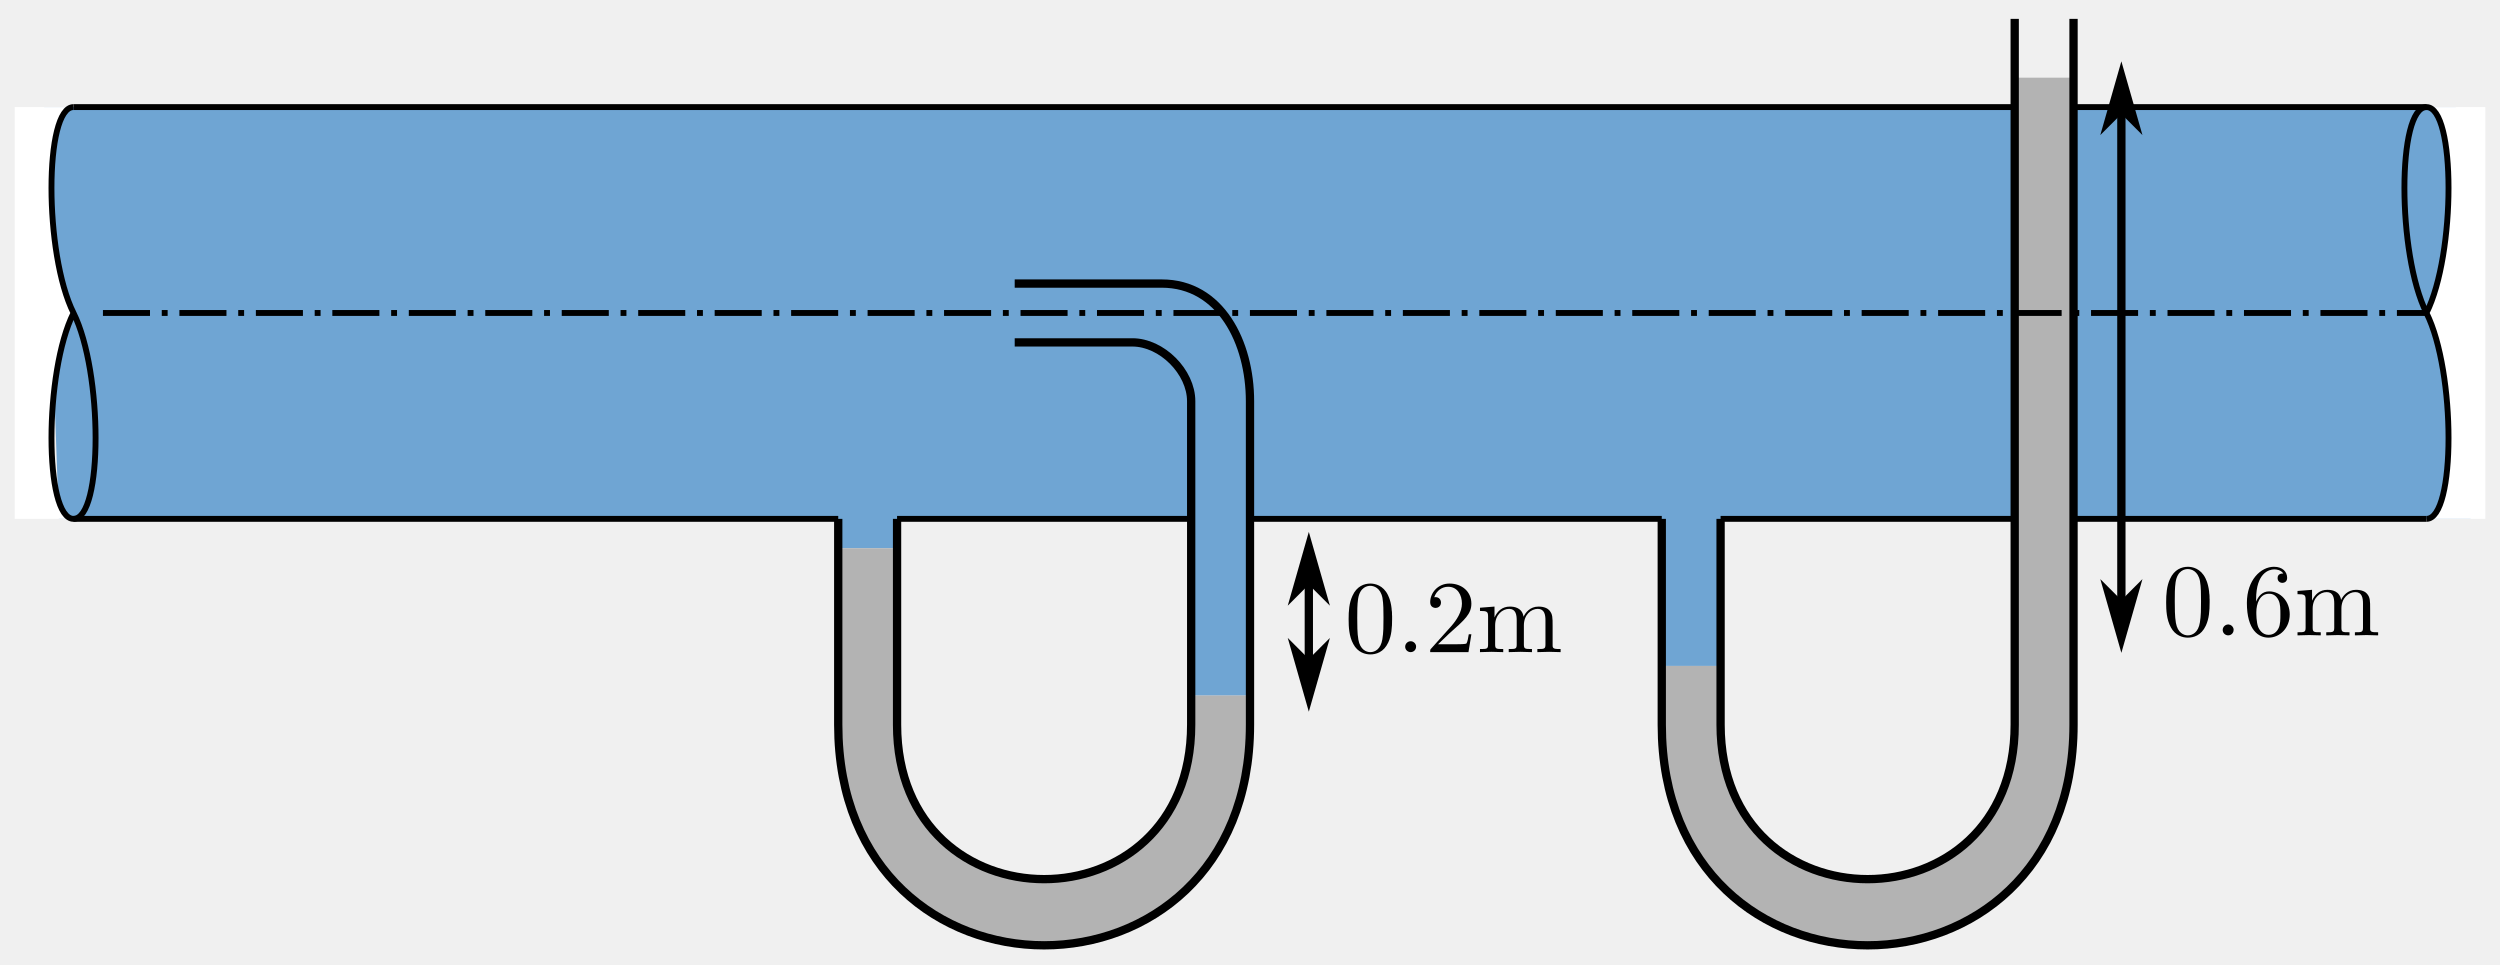
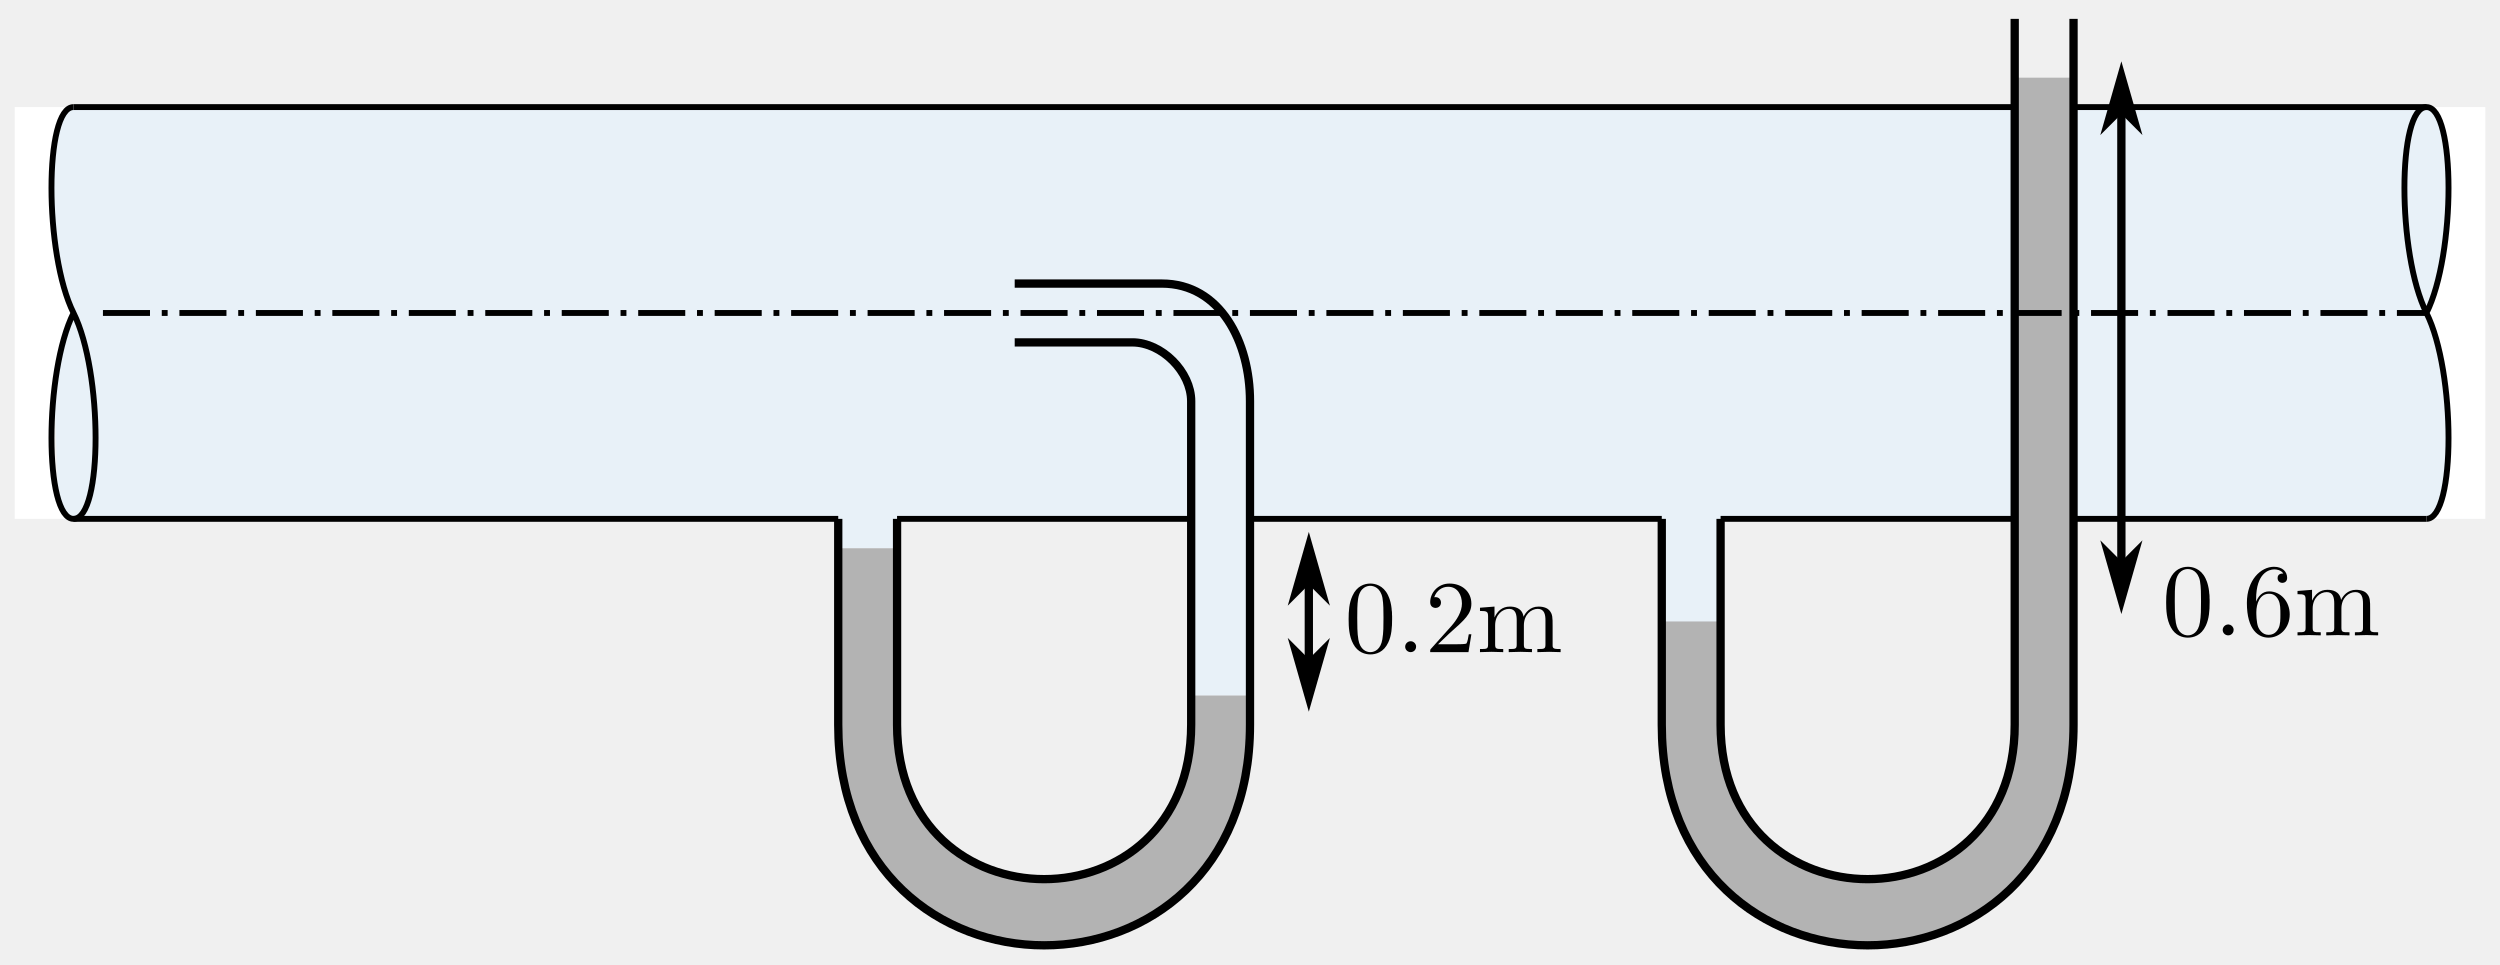
<svg xmlns="http://www.w3.org/2000/svg" xmlns:ns1="http://www.openswatchbook.org/uri/2009/osb" xmlns:ns2="http://www.iki.fi/pav/software/textext/" width="301.181" height="116.157" id="svg3041" version="1.1">
  <defs id="defs3043">
    <linearGradient id="linearGradient3786" ns1:paint="solid">
      <stop style="stop-color:#000000;stop-opacity:1;" offset="0" id="stop3788" />
    </linearGradient>
    <linearGradient id="linearGradient4912" ns1:paint="solid">
      <stop style="stop-color:#00fcff;stop-opacity:1;" offset="0" id="stop4914" />
    </linearGradient>
    <marker style="overflow:visible" id="Arrow1Mstart" refX="0" refY="0" orient="auto">
      <path transform="matrix(0.4,0,0,0.4,4,0)" style="fill-rule:evenodd;stroke:#000000;stroke-width:1pt;marker-start:none" d="M 0,0 5,-5 -12.5,0 5,5 0,0 z" id="path3776" />
    </marker>
    <marker style="overflow:visible" id="Arrow1Mend" refX="0" refY="0" orient="auto">
      <path transform="matrix(-0.4,0,0,-0.4,-4,0)" style="fill-rule:evenodd;stroke:#000000;stroke-width:1pt;marker-start:none" d="M 0,0 5,-5 -12.5,0 5,5 0,0 z" id="path3779" />
    </marker>
  </defs>
  <g id="layer1" transform="translate(-26.5748,-933.1613)">
-     <path style="fill:#6fa5d3;fill-opacity:1;fill-rule:nonzero;stroke:none" d="m 31.89,946.063 290.551,0 1.772,49.606 -90.354,0 0,17.717 -7.087,0 0,-17.717 -92.126,0 0,3.543 -7.087,0 0,-3.543 -93.898,0 z" id="rect3003" />
+     <path style="fill:#e8f1f8;fill-opacity:1;fill-rule:nonzero;stroke:none" d="m 31.89,946.063 290.551,0 1.772,49.606 -90.354,0 0,17.717 -7.087,0 0,-17.717 -92.126,0 0,3.543 -7.087,0 0,-3.543 -93.898,0 z" id="rect3003" />
    <path id="path3791" d="m 35.433,970.866 c -3.543,7.087 -3.543,24.803 0,24.803 m 0,-24.803 c -3.543,-7.087 -3.543,-24.803 0,-24.803 l -7.087,0 0,49.606 7.087,0" style="fill:#ffffff;fill-rule:evenodd;stroke:none" />
    <path style="fill:none;stroke:#000000;stroke-width:0.709;stroke-linecap:butt;stroke-linejoin:miter;stroke-miterlimit:4;stroke-opacity:1;stroke-dasharray:none" d="m 35.433,995.669 92.126,0 m 7.087,0 92.126,0" id="path2989" />
    <path style="fill:none;stroke:#000000;stroke-width:0.709;stroke-linecap:butt;stroke-linejoin:miter;stroke-miterlimit:4;stroke-opacity:1;stroke-dasharray:none" d="m 233.858,995.669 85.039,0" id="path2991" />
    <path style="fill:none;stroke:#000000;stroke-width:0.709;stroke-linecap:butt;stroke-linejoin:miter;stroke-miterlimit:4;stroke-opacity:1;stroke-dasharray:none" d="m 35.433,946.063 283.465,0" id="path2993" />
-     <path style="fill:#b3b3b3;stroke:none" d="m 276.378,942.52 0,77.953 c 0,35.433 -49.606,35.433 -49.606,0 l 0,-7.087 7.087,10e-5 0,7.087 c 0,24.803 35.433,24.803 35.433,0 l 0,-77.953 z" id="path3773" />
+     <path style="fill:#b3b3b3;stroke:none" d="m 276.378,942.52 0,77.953 c 0,35.433 -49.606,35.433 -49.606,0 l 0,-12.444 7.087,10e-5 0,12.444 c 0,24.803 35.433,24.803 35.433,0 l 0,-77.953 z" id="path3773" />
    <path style="fill:none;stroke:#000000;stroke-width:1px;stroke-linecap:butt;stroke-linejoin:miter;stroke-opacity:1" d="m 233.858,995.669 0,24.803 c 0,24.803 35.433,24.803 35.433,0 l 0,-85.039 m 7.087,0 0,85.039 c 0,35.433 -49.606,35.433 -49.606,0 l 0,-24.803" id="path3769" />
    <path style="fill:none;stroke:#000000;stroke-width:0.709;stroke-linecap:butt;stroke-linejoin:miter;stroke-miterlimit:4;stroke-opacity:1;stroke-dasharray:5.669, 1.417, 0.709, 1.417;stroke-dashoffset:0" d="m 38.976,970.866 279.921,0" id="path2995" />
    <path style="fill:none;stroke:#000000;stroke-width:0.709;stroke-linecap:butt;stroke-linejoin:miter;stroke-miterlimit:4;stroke-opacity:1;stroke-dasharray:none" d="m 35.433,946.063 c -3.543,0 -3.543,17.717 0,24.803 3.543,7.087 3.543,24.803 0,24.803 -3.543,0 -3.543,-17.717 0,-24.803" id="path3765" />
    <path style="fill:#ffffff;fill-rule:evenodd;stroke:none" d="m 318.898,970.866 c 3.543,7.087 3.543,24.803 0,24.803 m 0,-24.803 c 3.543,-7.087 3.543,-24.803 0,-24.803 l 7.087,0 0,49.606 -7.087,0" id="path3792" />
    <path id="path3767" d="m 318.898,995.669 c 3.543,0 3.543,-17.717 0,-24.803 -3.543,-7.087 -3.543,-24.803 0,-24.803 3.543,0 3.543,17.717 0,24.803" style="fill:none;stroke:#000000;stroke-width:0.709;stroke-linecap:butt;stroke-linejoin:miter;stroke-miterlimit:4;stroke-opacity:1;stroke-dasharray:none" />
-     <path style="fill:none;stroke:#000000;stroke-width:1px;stroke-linecap:butt;stroke-linejoin:miter;stroke-opacity:1;marker-start:url(#Arrow1Mstart);marker-end:url(#Arrow1Mend)" d="m 282.142,1009.842 0,-67.323" id="path3901" />
+     <path style="fill:none;stroke:#000000;stroke-width:1px;stroke-linecap:butt;stroke-linejoin:miter;stroke-opacity:1;marker-start:url(#Arrow1Mstart);marker-end:url(#Arrow1Mend)" d="m 282.142,1005.17 0,-62.651" id="path3901" />
    <path id="path3019" d="m 177.165,1016.929 0,3.543 c 0,35.433 -49.606,35.433 -49.606,0 l 0,-21.26 7.087,1e-4 0,21.26 c 0,24.803 35.433,24.803 35.433,0 l 0,-3.543 z" style="fill:#b3b3b3;stroke:none" />
-     <rect style="fill:#6fa5d3;fill-opacity:1;fill-rule:evenodd;stroke:none" id="rect3021" width="7.087" height="28.346" x="170.079" y="988.583" />
+     <rect style="fill:#e8f1f8;fill-opacity:1;fill-rule:evenodd;stroke:none" id="rect3021" width="7.087" height="28.346" x="170.079" y="988.583" />
    <path id="path3015" d="m 134.646,995.669 0,24.803 c 0,24.803 35.433,24.803 35.433,0 l 0,-38.976 c 0,-3.543 -3.543,-7.087 -7.087,-7.087 l -14.173,0 m -21.26,21.26 0,24.803 c 0,35.433 49.606,35.433 49.606,0 l -1e-5,-38.976 c 0,-7.087 -3.543,-14.173 -10.63,-14.173 l -17.717,0" style="fill:none;stroke:#000000;stroke-width:1px;stroke-linecap:butt;stroke-linejoin:miter;stroke-opacity:1" />
    <path id="path3803" d="m 184.252,1016.929 0,-17.717" style="fill:none;stroke:#000000;stroke-width:1px;stroke-linecap:butt;stroke-linejoin:miter;stroke-opacity:1;marker-start:url(#Arrow1Mstart);marker-end:url(#Arrow1Mend)" />
    <g style="font-style:normal;font-variant:normal;font-weight:normal;font-stretch:normal;letter-spacing:normal;word-spacing:normal;text-anchor:start;fill:none;stroke:#000000;stroke-linecap:butt;stroke-linejoin:miter;stroke-miterlimit:10.433;stroke-opacity:1;stroke-dasharray:none;stroke-dashoffset:0" id="content" transform="matrix(1.25,0,0,-1.25,-90.72788,1895.638)" xml:space="preserve" stroke-miterlimit="10.433" font-style="normal" font-variant="normal" font-weight="normal" font-stretch="normal" font-size-adjust="none" letter-spacing="normal" word-spacing="normal" ns2:text="0.2m" ns2:preamble="">
      <path style="fill:#000000;stroke-width:0" d="m 228.01,710.3 0,0.15 0,0.15 -0.01,0.15 0,0.15 -0.01,0.15 -0.02,0.14 -0.01,0.15 -0.02,0.15 -0.02,0.14 -0.03,0.15 -0.03,0.14 -0.04,0.15 -0.04,0.14 -0.05,0.14 -0.06,0.14 -0.03,0.07 -0.03,0.07 c -0.46,0.95 -1.27,1.11 -1.69,1.11 -0.6,0 -1.32,-0.26 -1.73,-1.18 -0.32,-0.69 -0.37,-1.46 -0.37,-2.26 0,-0.74 0.04,-1.64 0.45,-2.39 0.43,-0.81 1.15,-1 1.64,-1 v 0.22 c -0.39,0 -0.98,0.24 -1.15,1.2 -0.11,0.59 -0.11,1.51 -0.11,2.09 0,0.64 0,1.29 0.08,1.83 0.18,1.18 0.93,1.27 1.18,1.27 0.33,0 0.98,-0.18 1.17,-1.16 0.1,-0.56 0.1,-1.31 0.1,-1.94 0,-0.74 0,-1.42 -0.11,-2.05 -0.15,-0.95 -0.71,-1.24 -1.16,-1.24 h 0 v -0.22 c 0.54,0 1.29,0.2 1.73,1.15 0.32,0.68 0.37,1.46 0.37,2.24 z" id="path3046" />
      <path style="fill:#000000;stroke-width:0" d="m 230.32,707.65 0,0.03 0,0.02 0,0.03 -0.01,0.03 0,0.02 -0.01,0.03 -0.01,0.02 -0.01,0.03 -0.01,0.02 -0.01,0.02 -0.01,0.02 -0.02,0.02 -0.01,0.03 -0.02,0.02 -0.01,0.01 -0.02,0.02 -0.02,0.02 -0.02,0.02 -0.02,0.01 -0.02,0.02 -0.02,0.01 -0.02,0.01 -0.03,0.02 -0.02,0.01 -0.02,0.01 -0.03,0 -0.02,0.01 -0.03,0.01 -0.02,0 -0.03,0.01 -0.03,0 -0.02,0 c -0.29,0 -0.53,-0.24 -0.53,-0.53 0,-0.29 0.24,-0.52 0.53,-0.52 0.29,0 0.52,0.23 0.52,0.52 z" id="path3048" />
      <path style="fill:#000000;stroke-width:0" d="m 232.44,707.89 1.06,1.02 c 1.55,1.37 2.15,1.91 2.15,2.9 0,1.14 -0.9,1.93 -2.11,1.93 -1.13,0 -1.86,-0.91 -1.86,-1.8 0,-0.55 0.5,-0.55 0.53,-0.55 0.17,0 0.51,0.12 0.51,0.52 0,0.26 -0.18,0.52 -0.52,0.52 -0.08,0 -0.1,0 -0.13,-0.01 0.22,0.65 0.76,1.01 1.34,1.01 0.91,0 1.33,-0.8 1.33,-1.62 0,-0.79 -0.5,-1.58 -1.04,-2.19 l -1.91,-2.13 c -0.11,-0.11 -0.11,-0.13 -0.11,-0.36 h 3.69 l 0.28,1.72 h -0.25 c -0.05,-0.3 -0.12,-0.73 -0.22,-0.88 -0.07,-0.08 -0.73,-0.08 -0.94,-0.08 z" id="path3050" />
      <path style="fill:#000000;stroke-width:0" d="m 237.26,710.54 v -2.66 c 0,-0.45 -0.11,-0.45 -0.78,-0.45 v -0.3 c 0.35,0.01 0.86,0.03 1.12,0.03 0.26,0 0.78,-0.02 1.12,-0.03 v 0.3 c -0.67,0 -0.78,0 -0.78,0.45 v 1.83 c 0,1.03 0.71,1.59 1.35,1.59 0.62,0 0.73,-0.54 0.73,-1.1 v -2.32 c 0,-0.45 -0.11,-0.45 -0.77,-0.45 v -0.3 c 0.35,0.01 0.85,0.03 1.12,0.03 0.26,0 0.78,-0.02 1.12,-0.03 v 0.3 c -0.67,0 -0.78,0 -0.78,0.45 v 1.83 c 0,1.03 0.7,1.59 1.34,1.59 0.63,0 0.74,-0.54 0.74,-1.1 v -2.32 c 0,-0.45 -0.11,-0.45 -0.78,-0.45 v -0.3 c 0.35,0.01 0.86,0.03 1.13,0.03 0.26,0 0.77,-0.02 1.11,-0.03 v 0.3 c -0.52,0 -0.76,0 -0.77,0.3 v 1.9 c 0,0.85 0,1.16 -0.31,1.52 -0.14,0.17 -0.47,0.37 -1.05,0.37 -0.83,0 -1.27,-0.6 -1.44,-0.98 -0.14,0.87 -0.88,0.98 -1.32,0.98 -0.73,0 -1.2,-0.43 -1.48,-1.05 v 1.05 l -1.4,-0.11 v -0.31 c 0.7,0 0.78,-0.07 0.78,-0.56 z" id="path3052" />
    </g>
    <g style="font-style:normal;font-variant:normal;font-weight:normal;font-stretch:normal;letter-spacing:normal;word-spacing:normal;text-anchor:start;fill:none;stroke:#000000;stroke-linecap:butt;stroke-linejoin:miter;stroke-miterlimit:10.433;stroke-opacity:1;stroke-dasharray:none;stroke-dashoffset:0" ns2:preamble="" ns2:text="0.6m" word-spacing="normal" letter-spacing="normal" font-size-adjust="none" font-stretch="normal" font-weight="normal" font-variant="normal" font-style="normal" stroke-miterlimit="10.433" xml:space="preserve" transform="matrix(1.25,0,0,-1.25,7.761992,1893.618)" id="g3138">
      <path id="path3140" d="m 228.01,710.3 0,0.15 0,0.15 -0.01,0.15 0,0.15 -0.01,0.15 -0.02,0.14 -0.01,0.15 -0.02,0.15 -0.02,0.14 -0.03,0.15 -0.03,0.14 -0.04,0.15 -0.04,0.14 -0.05,0.14 -0.06,0.14 -0.03,0.07 -0.03,0.07 c -0.46,0.95 -1.27,1.11 -1.69,1.11 -0.6,0 -1.32,-0.26 -1.73,-1.18 -0.32,-0.69 -0.37,-1.46 -0.37,-2.26 0,-0.74 0.04,-1.64 0.45,-2.39 0.43,-0.81 1.15,-1 1.64,-1 v 0.22 c -0.39,0 -0.98,0.24 -1.15,1.2 -0.11,0.59 -0.11,1.51 -0.11,2.09 0,0.64 0,1.29 0.08,1.83 0.18,1.18 0.93,1.27 1.18,1.27 0.33,0 0.98,-0.18 1.17,-1.16 0.1,-0.56 0.1,-1.31 0.1,-1.94 0,-0.74 0,-1.42 -0.11,-2.05 -0.15,-0.95 -0.71,-1.24 -1.16,-1.24 h 0 v -0.22 c 0.54,0 1.29,0.2 1.73,1.15 0.32,0.68 0.37,1.46 0.37,2.24 z" style="fill:#000000;stroke-width:0" />
      <path id="path3142" d="m 230.32,707.65 0,0.03 0,0.02 0,0.03 -0.01,0.03 0,0.02 -0.01,0.03 -0.01,0.02 -0.01,0.03 -0.01,0.02 -0.01,0.02 -0.01,0.02 -0.02,0.02 -0.01,0.03 -0.02,0.02 -0.01,0.01 -0.02,0.02 -0.02,0.02 -0.02,0.02 -0.02,0.01 -0.02,0.02 -0.02,0.01 -0.02,0.01 -0.03,0.02 -0.02,0.01 -0.02,0.01 -0.03,0 -0.02,0.01 -0.03,0.01 -0.02,0 -0.03,0.01 -0.03,0 -0.02,0 c -0.29,0 -0.53,-0.24 -0.53,-0.53 0,-0.29 0.24,-0.52 0.53,-0.52 0.29,0 0.52,0.23 0.52,0.52 z" style="fill:#000000;stroke-width:0" />
      <path id="path3144" d="m 232.49,710.38 v 0.24 c 0,2.52 1.24,2.87 1.75,2.87 0.23,0 0.65,-0.06 0.87,-0.4 -0.15,0 -0.55,0 -0.55,-0.44 0,-0.31 0.24,-0.46 0.46,-0.46 0.16,0 0.46,0.09 0.46,0.48 0,0.59 -0.44,1.07 -1.27,1.07 -1.27,0 -2.61,-1.28 -2.61,-3.48 0,-2.65 1.15,-3.35 2.08,-3.35 1.1,0 2.05,0.93 2.05,2.24 0,1.26 -0.89,2.22 -1.99,2.22 l -0.01,-0.23 c 0.16,0 0.62,0 0.92,-0.62 0.18,-0.36 0.18,-0.87 0.18,-1.36 0,-0.48 0,-0.97 -0.17,-1.33 -0.29,-0.6 -0.75,-0.65 -0.98,-0.65 h 0 c -0.63,0 -0.93,0.6 -0.99,0.75 -0.18,0.47 -0.18,1.26 -0.18,1.44 0,0.78 0.32,1.77 1.22,1.77 l 0.01,0.23 c -0.68,0 -1.05,-0.51 -1.25,-0.99 z" style="fill:#000000;stroke-width:0" />
      <path id="path3146" d="m 237.26,710.54 v -2.66 c 0,-0.45 -0.11,-0.45 -0.78,-0.45 v -0.3 c 0.35,0.01 0.86,0.03 1.12,0.03 0.26,0 0.78,-0.02 1.12,-0.03 v 0.3 c -0.67,0 -0.78,0 -0.78,0.45 v 1.83 c 0,1.03 0.71,1.59 1.35,1.59 0.62,0 0.73,-0.54 0.73,-1.1 v -2.32 c 0,-0.45 -0.11,-0.45 -0.77,-0.45 v -0.3 c 0.35,0.01 0.85,0.03 1.12,0.03 0.26,0 0.78,-0.02 1.12,-0.03 v 0.3 c -0.67,0 -0.78,0 -0.78,0.45 v 1.83 c 0,1.03 0.7,1.59 1.34,1.59 0.63,0 0.74,-0.54 0.74,-1.1 v -2.32 c 0,-0.45 -0.11,-0.45 -0.78,-0.45 v -0.3 c 0.35,0.01 0.86,0.03 1.13,0.03 0.26,0 0.77,-0.02 1.11,-0.03 v 0.3 c -0.52,0 -0.76,0 -0.77,0.3 v 1.9 c 0,0.85 0,1.16 -0.31,1.52 -0.14,0.17 -0.47,0.37 -1.05,0.37 -0.83,0 -1.27,-0.6 -1.44,-0.98 -0.14,0.87 -0.88,0.98 -1.32,0.98 -0.73,0 -1.2,-0.43 -1.48,-1.05 v 1.05 l -1.4,-0.11 v -0.31 c 0.7,0 0.78,-0.07 0.78,-0.56 z" style="fill:#000000;stroke-width:0" />
    </g>
  </g>
</svg>
